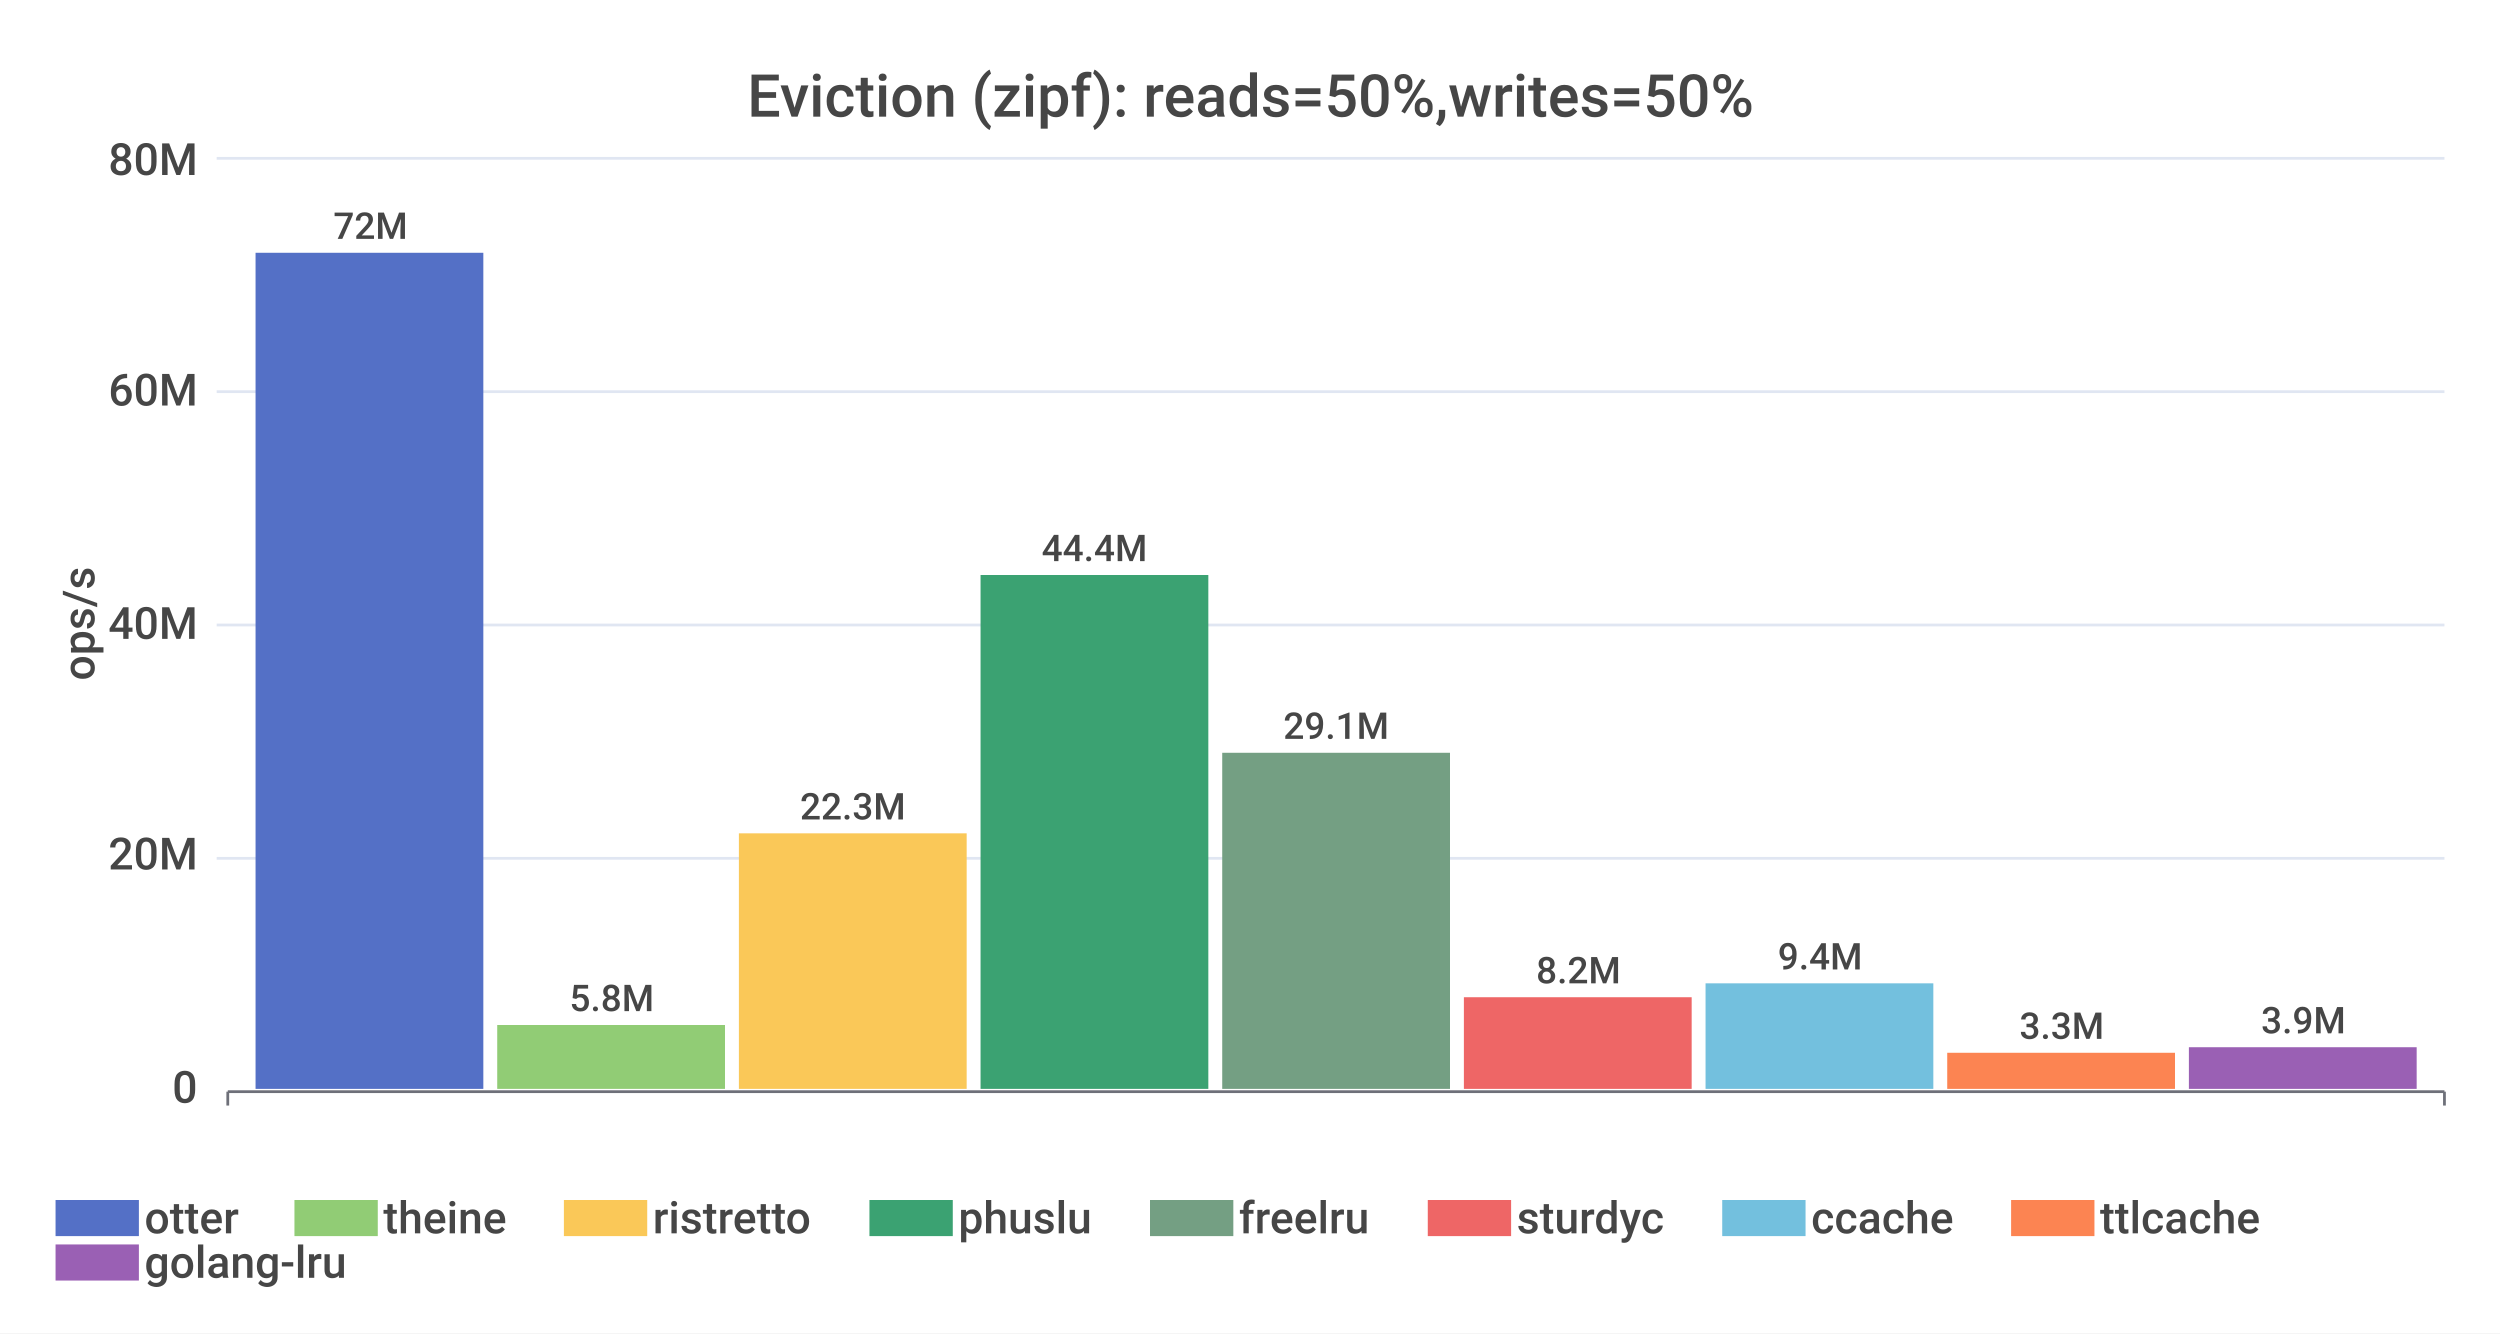
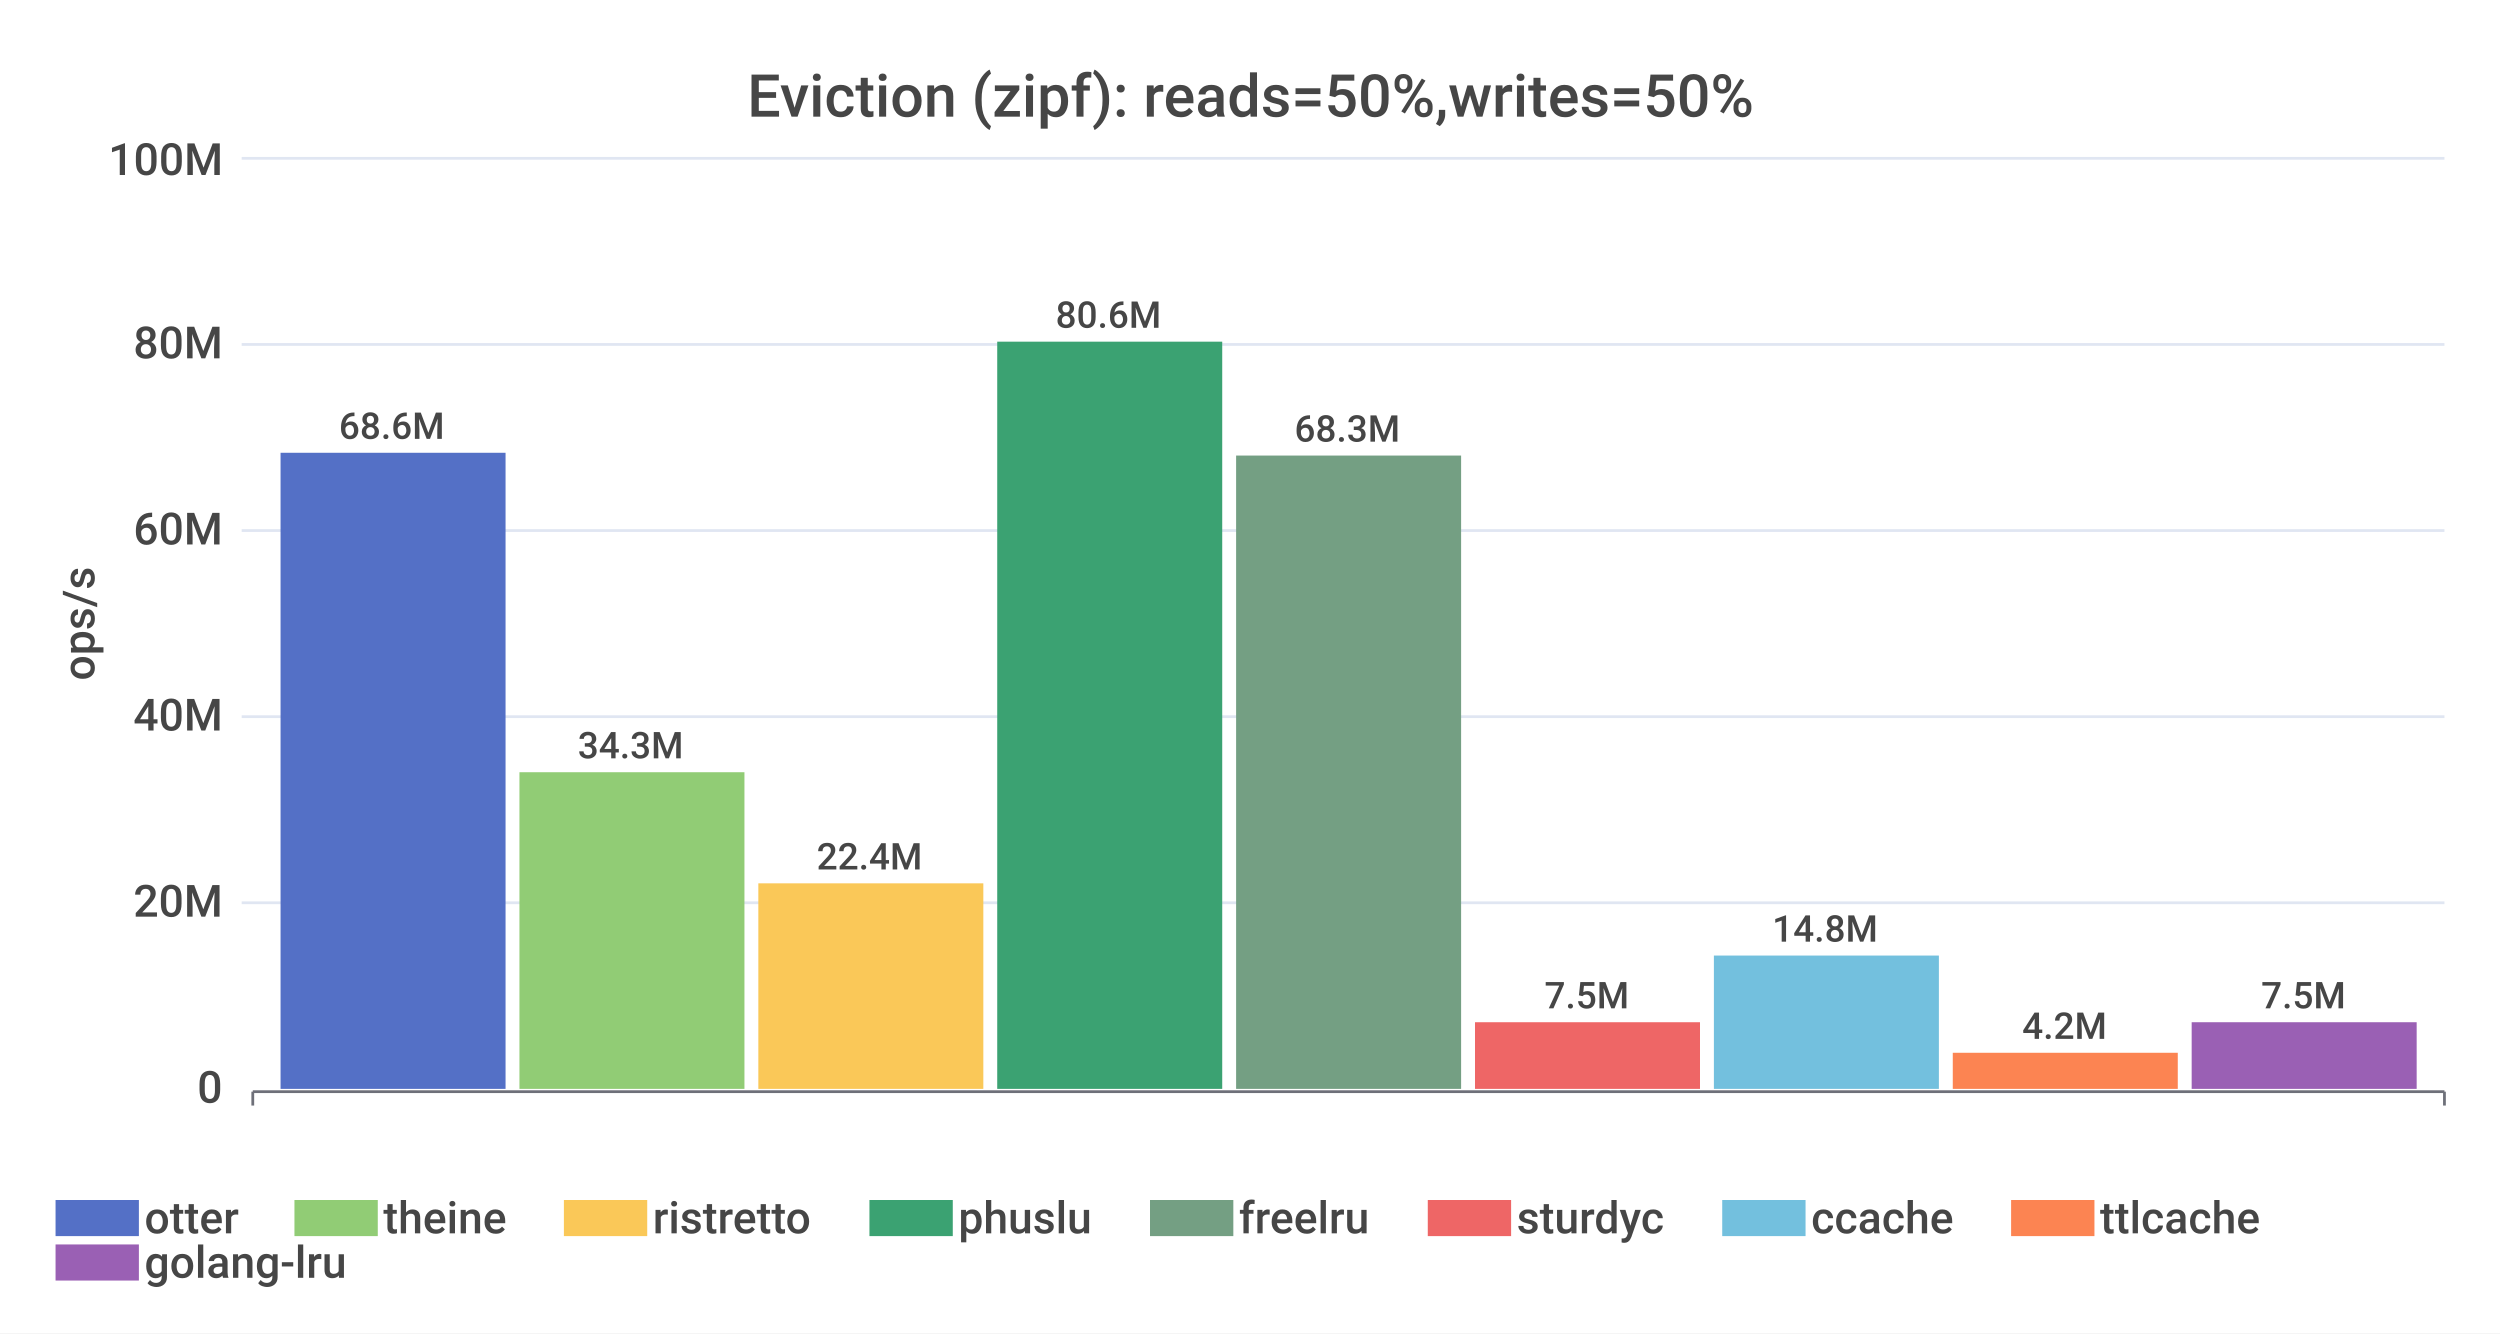
<svg xmlns="http://www.w3.org/2000/svg" viewBox="0 0 900 480">
  <path d="M 0 0 L 900 0 L 900 480 L 0 480 L 0 0" style="stroke:none;fill:white" />
  <text x="269" y="42" style="stroke:none;fill:rgb(70,70,70);font-size:21.3px;font-family:'Roboto Medium',sans-serif">Eviction (zipf): reads=50%,writes=50%</text>
  <path d="M 20 432 L 50 432 L 50 445 L 20 445 L 20 432" style="stroke:none;fill:rgb(84,112,198)" />
  <text x="52" y="444" style="stroke:none;fill:rgb(70,70,70);font-size:16px;font-family:'Roboto Medium',sans-serif">otter</text>
  <path d="M 106 432 L 136 432 L 136 445 L 106 445 L 106 432" style="stroke:none;fill:rgb(145,204,117)" />
  <text x="138" y="444" style="stroke:none;fill:rgb(70,70,70);font-size:16px;font-family:'Roboto Medium',sans-serif">theine</text>
  <path d="M 203 432 L 233 432 L 233 445 L 203 445 L 203 432" style="stroke:none;fill:rgb(250,200,88)" />
  <text x="235" y="444" style="stroke:none;fill:rgb(70,70,70);font-size:16px;font-family:'Roboto Medium',sans-serif">ristretto</text>
  <path d="M 313 432 L 343 432 L 343 445 L 313 445 L 313 432" style="stroke:none;fill:rgb(59,162,114)" />
  <text x="345" y="444" style="stroke:none;fill:rgb(70,70,70);font-size:16px;font-family:'Roboto Medium',sans-serif">phuslu</text>
  <path d="M 414 432 L 444 432 L 444 445 L 414 445 L 414 432" style="stroke:none;fill:rgb(116,159,131)" />
  <text x="446" y="444" style="stroke:none;fill:rgb(70,70,70);font-size:16px;font-family:'Roboto Medium',sans-serif">freelru</text>
  <path d="M 514 432 L 544 432 L 544 445 L 514 445 L 514 432" style="stroke:none;fill:rgb(238,102,102)" />
  <text x="546" y="444" style="stroke:none;fill:rgb(70,70,70);font-size:16px;font-family:'Roboto Medium',sans-serif">sturdyc</text>
  <path d="M 620 432 L 650 432 L 650 445 L 620 445 L 620 432" style="stroke:none;fill:rgb(115,192,222)" />
  <text x="652" y="444" style="stroke:none;fill:rgb(70,70,70);font-size:16px;font-family:'Roboto Medium',sans-serif">ccache</text>
  <path d="M 724 432 L 754 432 L 754 445 L 724 445 L 724 432" style="stroke:none;fill:rgb(252,132,82)" />
  <text x="756" y="444" style="stroke:none;fill:rgb(70,70,70);font-size:16px;font-family:'Roboto Medium',sans-serif">ttlcache</text>
  <path d="M 20 448 L 50 448 L 50 461 L 20 461 L 20 448" style="stroke:none;fill:rgb(154,96,180)" />
  <text x="52" y="460" style="stroke:none;fill:rgb(70,70,70);font-size:16px;font-family:'Roboto Medium',sans-serif">golang-lru</text>
  <text x="34" y="245" style="stroke:none;fill:rgb(70,70,70);font-size:16px;font-family:'Roboto Medium',sans-serif" transform="rotate(270.00,34,245)">ops/s</text>
-   <text x="39" y="63" style="stroke:none;fill:rgb(70,70,70);font-size:16px;font-family:'Roboto Medium',sans-serif">80M</text>
-   <text x="39" y="146" style="stroke:none;fill:rgb(70,70,70);font-size:16px;font-family:'Roboto Medium',sans-serif">60M</text>
-   <text x="39" y="230" style="stroke:none;fill:rgb(70,70,70);font-size:16px;font-family:'Roboto Medium',sans-serif">40M</text>
-   <text x="39" y="313" style="stroke:none;fill:rgb(70,70,70);font-size:16px;font-family:'Roboto Medium',sans-serif">20M</text>
-   <text x="62" y="397" style="stroke:none;fill:rgb(70,70,70);font-size:16px;font-family:'Roboto Medium',sans-serif">0</text>
-   <path d="M 78 57 L 880 57" style="stroke-width:1;stroke:rgb(224,230,242);fill:none" />
-   <path d="M 78 141 L 880 141" style="stroke-width:1;stroke:rgb(224,230,242);fill:none" />
-   <path d="M 78 225 L 880 225" style="stroke-width:1;stroke:rgb(224,230,242);fill:none" />
-   <path d="M 78 309 L 880 309" style="stroke-width:1;stroke:rgb(224,230,242);fill:none" />
-   <path d="M 82 393 L 880 393" style="stroke-width:1;stroke:rgb(110,112,121);fill:none" />
-   <path d="M 82 398 L 82 393" style="stroke-width:1;stroke:rgb(110,112,121);fill:none" />
+   <text x="39" y="63" style="stroke:none;fill:rgb(70,70,70);font-size:16px;font-family:'Roboto Medium',sans-serif">100M</text>
+   <text x="48" y="129" style="stroke:none;fill:rgb(70,70,70);font-size:16px;font-family:'Roboto Medium',sans-serif">80M</text>
+   <text x="48" y="196" style="stroke:none;fill:rgb(70,70,70);font-size:16px;font-family:'Roboto Medium',sans-serif">60M</text>
+   <text x="48" y="263" style="stroke:none;fill:rgb(70,70,70);font-size:16px;font-family:'Roboto Medium',sans-serif">40M</text>
+   <text x="48" y="330" style="stroke:none;fill:rgb(70,70,70);font-size:16px;font-family:'Roboto Medium',sans-serif">20M</text>
+   <text x="71" y="397" style="stroke:none;fill:rgb(70,70,70);font-size:16px;font-family:'Roboto Medium',sans-serif">0</text>
+   <path d="M 87 57 L 880 57" style="stroke-width:1;stroke:rgb(224,230,242);fill:none" />
+   <path d="M 87 124 L 880 124" style="stroke-width:1;stroke:rgb(224,230,242);fill:none" />
+   <path d="M 87 191 L 880 191" style="stroke-width:1;stroke:rgb(224,230,242);fill:none" />
+   <path d="M 87 258 L 880 258" style="stroke-width:1;stroke:rgb(224,230,242);fill:none" />
+   <path d="M 87 325 L 880 325" style="stroke-width:1;stroke:rgb(224,230,242);fill:none" />
+   <path d="M 91 393 L 880 393" style="stroke-width:1;stroke:rgb(110,112,121);fill:none" />
+   <path d="M 91 398 L 91 393" style="stroke-width:1;stroke:rgb(110,112,121);fill:none" />
  <path d="M 880 398 L 880 393" style="stroke-width:1;stroke:rgb(110,112,121);fill:none" />
-   <path d="M 92 91 L 174 91 L 174 392 L 92 392 L 92 91" style="stroke:none;fill:rgb(84,112,198)" />
-   <path d="M 179 369 L 261 369 L 261 392 L 179 392 L 179 369" style="stroke:none;fill:rgb(145,204,117)" />
-   <path d="M 266 300 L 348 300 L 348 392 L 266 392 L 266 300" style="stroke:none;fill:rgb(250,200,88)" />
-   <path d="M 353 207 L 435 207 L 435 392 L 353 392 L 353 207" style="stroke:none;fill:rgb(59,162,114)" />
-   <path d="M 440 271 L 522 271 L 522 392 L 440 392 L 440 271" style="stroke:none;fill:rgb(116,159,131)" />
-   <path d="M 527 359 L 609 359 L 609 392 L 527 392 L 527 359" style="stroke:none;fill:rgb(238,102,102)" />
-   <path d="M 614 354 L 696 354 L 696 392 L 614 392 L 614 354" style="stroke:none;fill:rgb(115,192,222)" />
-   <path d="M 701 379 L 783 379 L 783 392 L 701 392 L 701 379" style="stroke:none;fill:rgb(252,132,82)" />
-   <path d="M 788 377 L 870 377 L 870 392 L 788 392 L 788 377" style="stroke:none;fill:rgb(154,96,180)" />
-   <text x="120" y="86" style="stroke:none;fill:rgb(70,70,70);font-size:13.3px;font-family:'Roboto Medium',sans-serif">72M</text>
-   <text x="205" y="364" style="stroke:none;fill:rgb(70,70,70);font-size:13.3px;font-family:'Roboto Medium',sans-serif">5.8M</text>
-   <text x="288" y="295" style="stroke:none;fill:rgb(70,70,70);font-size:13.3px;font-family:'Roboto Medium',sans-serif">22.3M</text>
-   <text x="375" y="202" style="stroke:none;fill:rgb(70,70,70);font-size:13.3px;font-family:'Roboto Medium',sans-serif">44.4M</text>
-   <text x="462" y="266" style="stroke:none;fill:rgb(70,70,70);font-size:13.3px;font-family:'Roboto Medium',sans-serif">29.1M</text>
-   <text x="553" y="354" style="stroke:none;fill:rgb(70,70,70);font-size:13.3px;font-family:'Roboto Medium',sans-serif">8.2M</text>
-   <text x="640" y="349" style="stroke:none;fill:rgb(70,70,70);font-size:13.3px;font-family:'Roboto Medium',sans-serif">9.4M</text>
-   <text x="727" y="374" style="stroke:none;fill:rgb(70,70,70);font-size:13.3px;font-family:'Roboto Medium',sans-serif">3.3M</text>
-   <text x="814" y="372" style="stroke:none;fill:rgb(70,70,70);font-size:13.3px;font-family:'Roboto Medium',sans-serif">3.9M</text>
+   <path d="M 101 163 L 182 163 L 182 392 L 101 392 L 101 163" style="stroke:none;fill:rgb(84,112,198)" />
+   <path d="M 187 278 L 268 278 L 268 392 L 187 392 L 187 278" style="stroke:none;fill:rgb(145,204,117)" />
+   <path d="M 273 318 L 354 318 L 354 392 L 273 392 L 273 318" style="stroke:none;fill:rgb(250,200,88)" />
+   <path d="M 359 123 L 440 123 L 440 392 L 359 392 L 359 123" style="stroke:none;fill:rgb(59,162,114)" />
+   <path d="M 445 164 L 526 164 L 526 392 L 445 392 L 445 164" style="stroke:none;fill:rgb(116,159,131)" />
+   <path d="M 531 368 L 612 368 L 612 392 L 531 392 L 531 368" style="stroke:none;fill:rgb(238,102,102)" />
+   <path d="M 617 344 L 698 344 L 698 392 L 617 392 L 617 344" style="stroke:none;fill:rgb(115,192,222)" />
+   <path d="M 703 379 L 784 379 L 784 392 L 703 392 L 703 379" style="stroke:none;fill:rgb(252,132,82)" />
+   <path d="M 789 368 L 870 368 L 870 392 L 789 392 L 789 368" style="stroke:none;fill:rgb(154,96,180)" />
+   <text x="122" y="158" style="stroke:none;fill:rgb(70,70,70);font-size:13.3px;font-family:'Roboto Medium',sans-serif">68.6M</text>
+   <text x="208" y="273" style="stroke:none;fill:rgb(70,70,70);font-size:13.3px;font-family:'Roboto Medium',sans-serif">34.3M</text>
+   <text x="294" y="313" style="stroke:none;fill:rgb(70,70,70);font-size:13.3px;font-family:'Roboto Medium',sans-serif">22.4M</text>
+   <text x="380" y="118" style="stroke:none;fill:rgb(70,70,70);font-size:13.3px;font-family:'Roboto Medium',sans-serif">80.6M</text>
+   <text x="466" y="159" style="stroke:none;fill:rgb(70,70,70);font-size:13.3px;font-family:'Roboto Medium',sans-serif">68.3M</text>
+   <text x="556" y="363" style="stroke:none;fill:rgb(70,70,70);font-size:13.3px;font-family:'Roboto Medium',sans-serif">7.5M</text>
+   <text x="638" y="339" style="stroke:none;fill:rgb(70,70,70);font-size:13.3px;font-family:'Roboto Medium',sans-serif">14.8M</text>
+   <text x="728" y="374" style="stroke:none;fill:rgb(70,70,70);font-size:13.3px;font-family:'Roboto Medium',sans-serif">4.2M</text>
+   <text x="814" y="363" style="stroke:none;fill:rgb(70,70,70);font-size:13.3px;font-family:'Roboto Medium',sans-serif">7.5M</text>
</svg>
